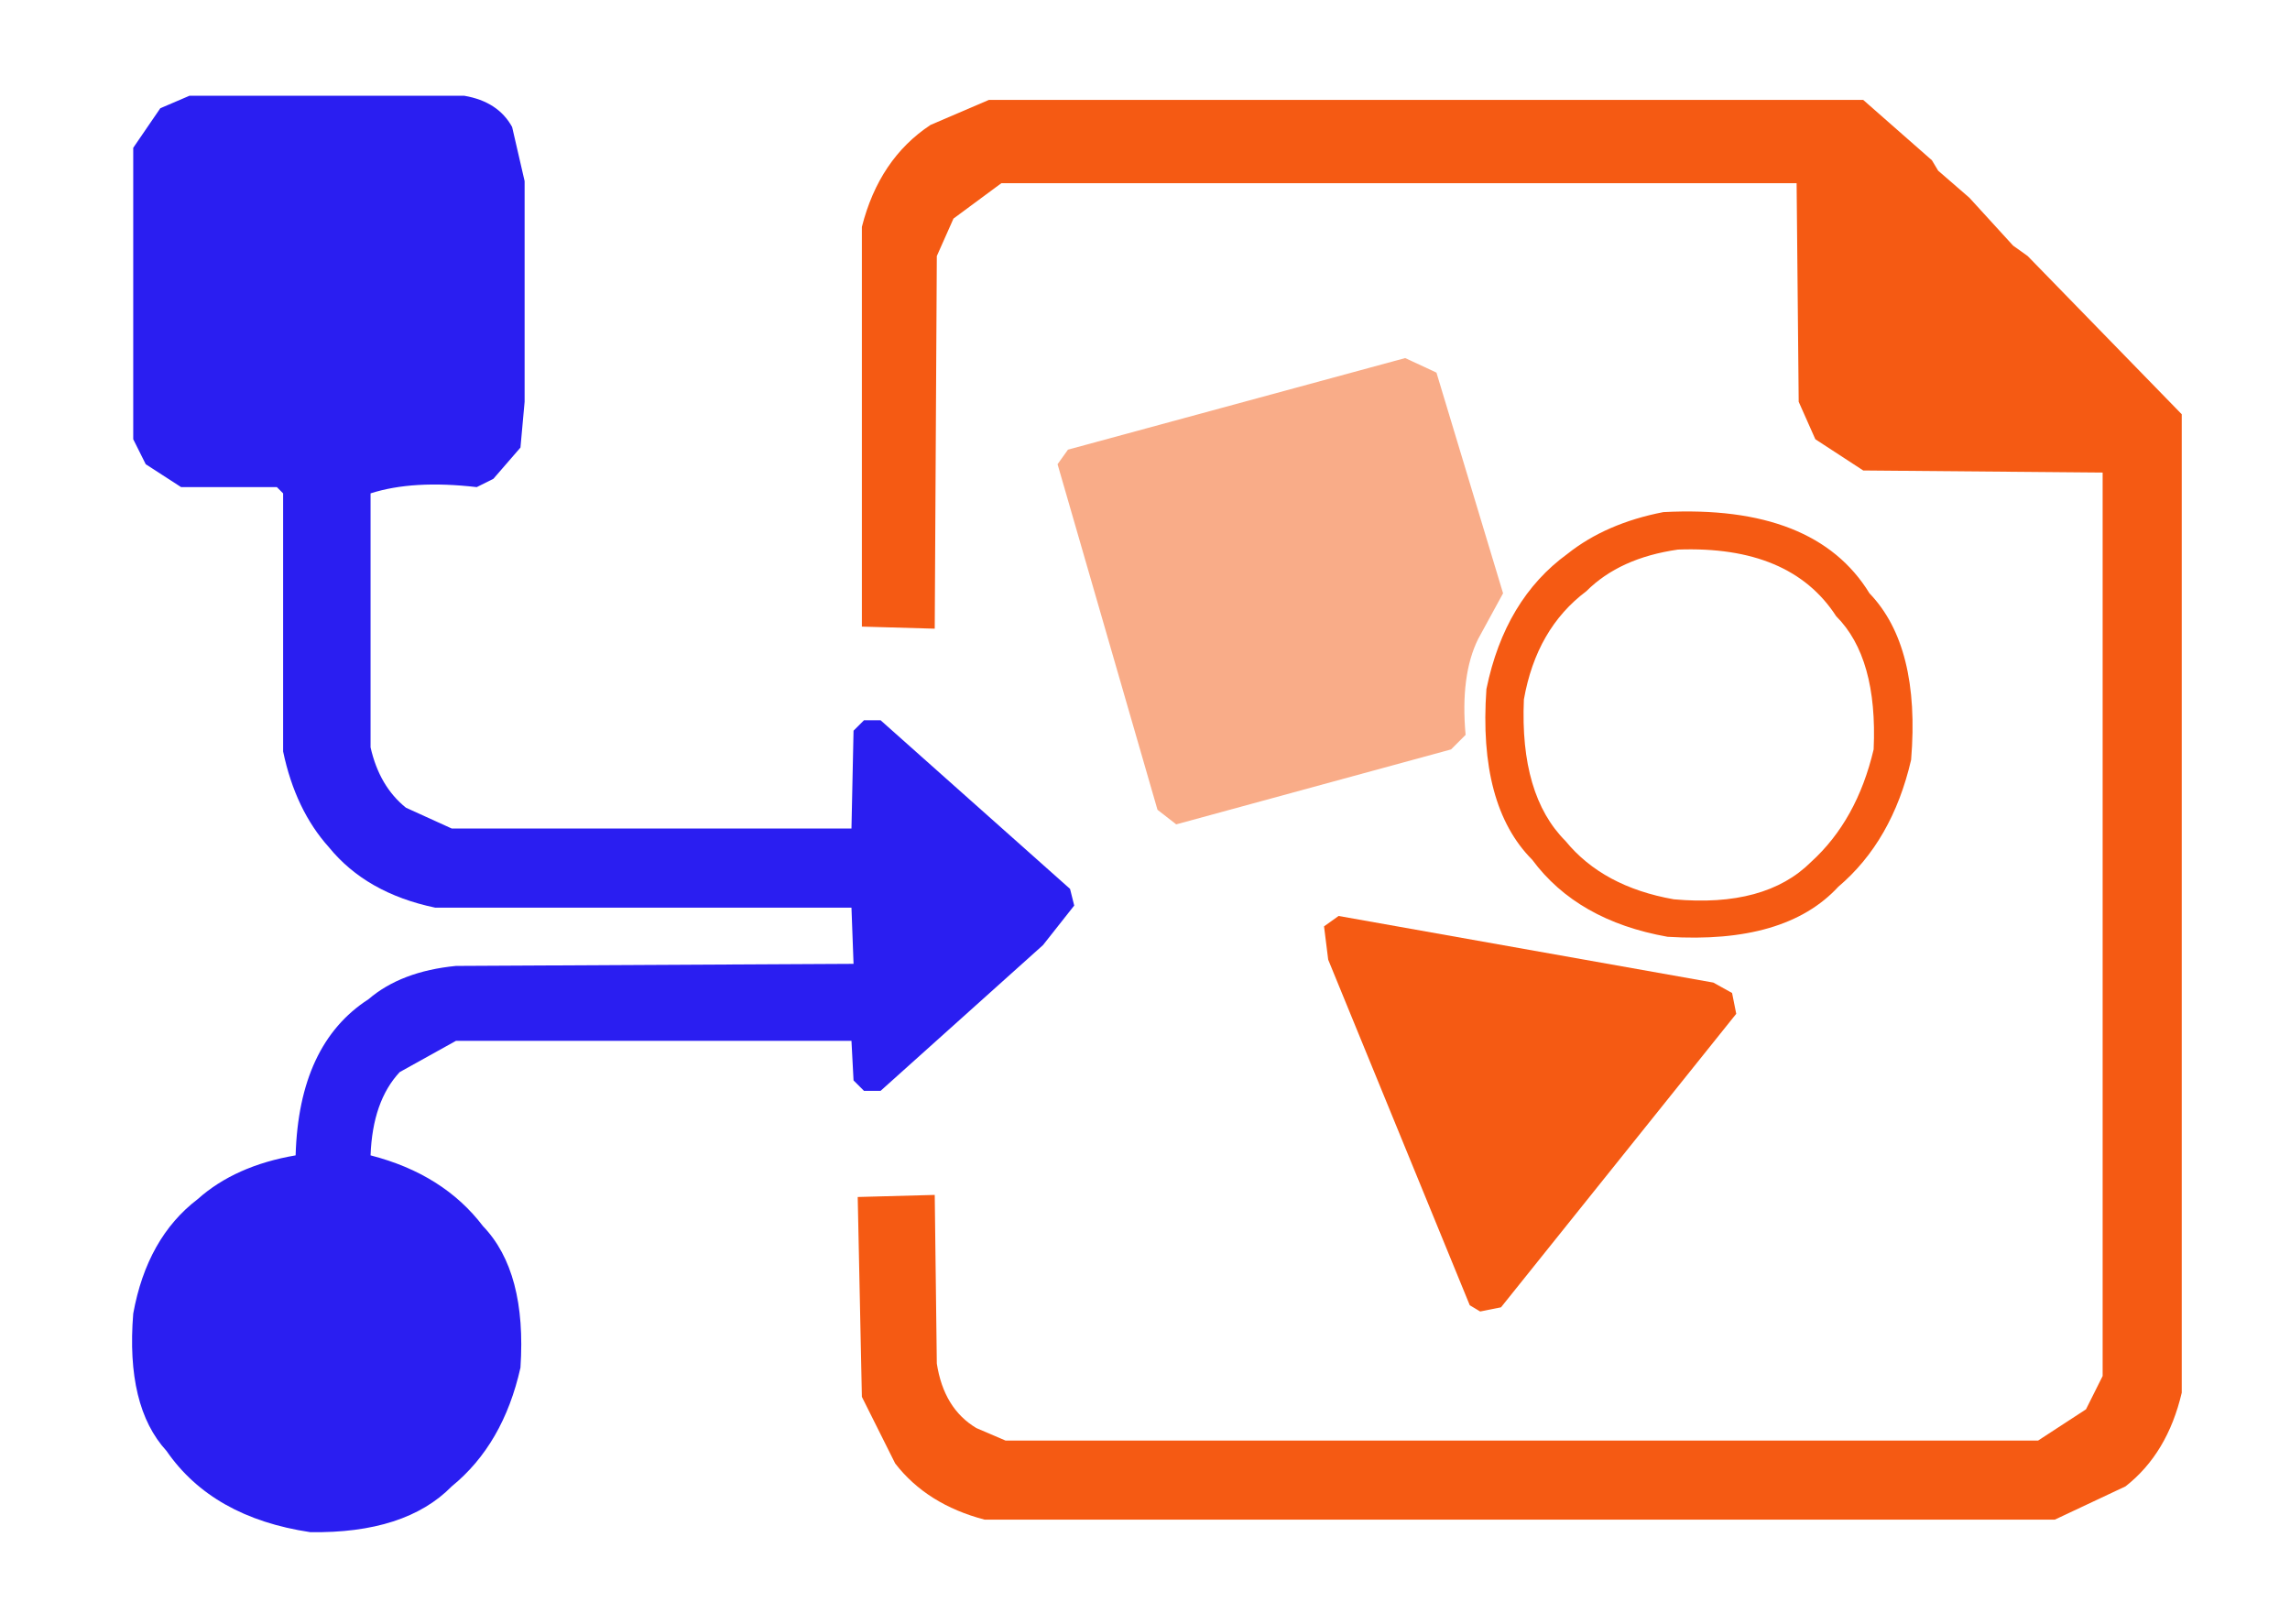
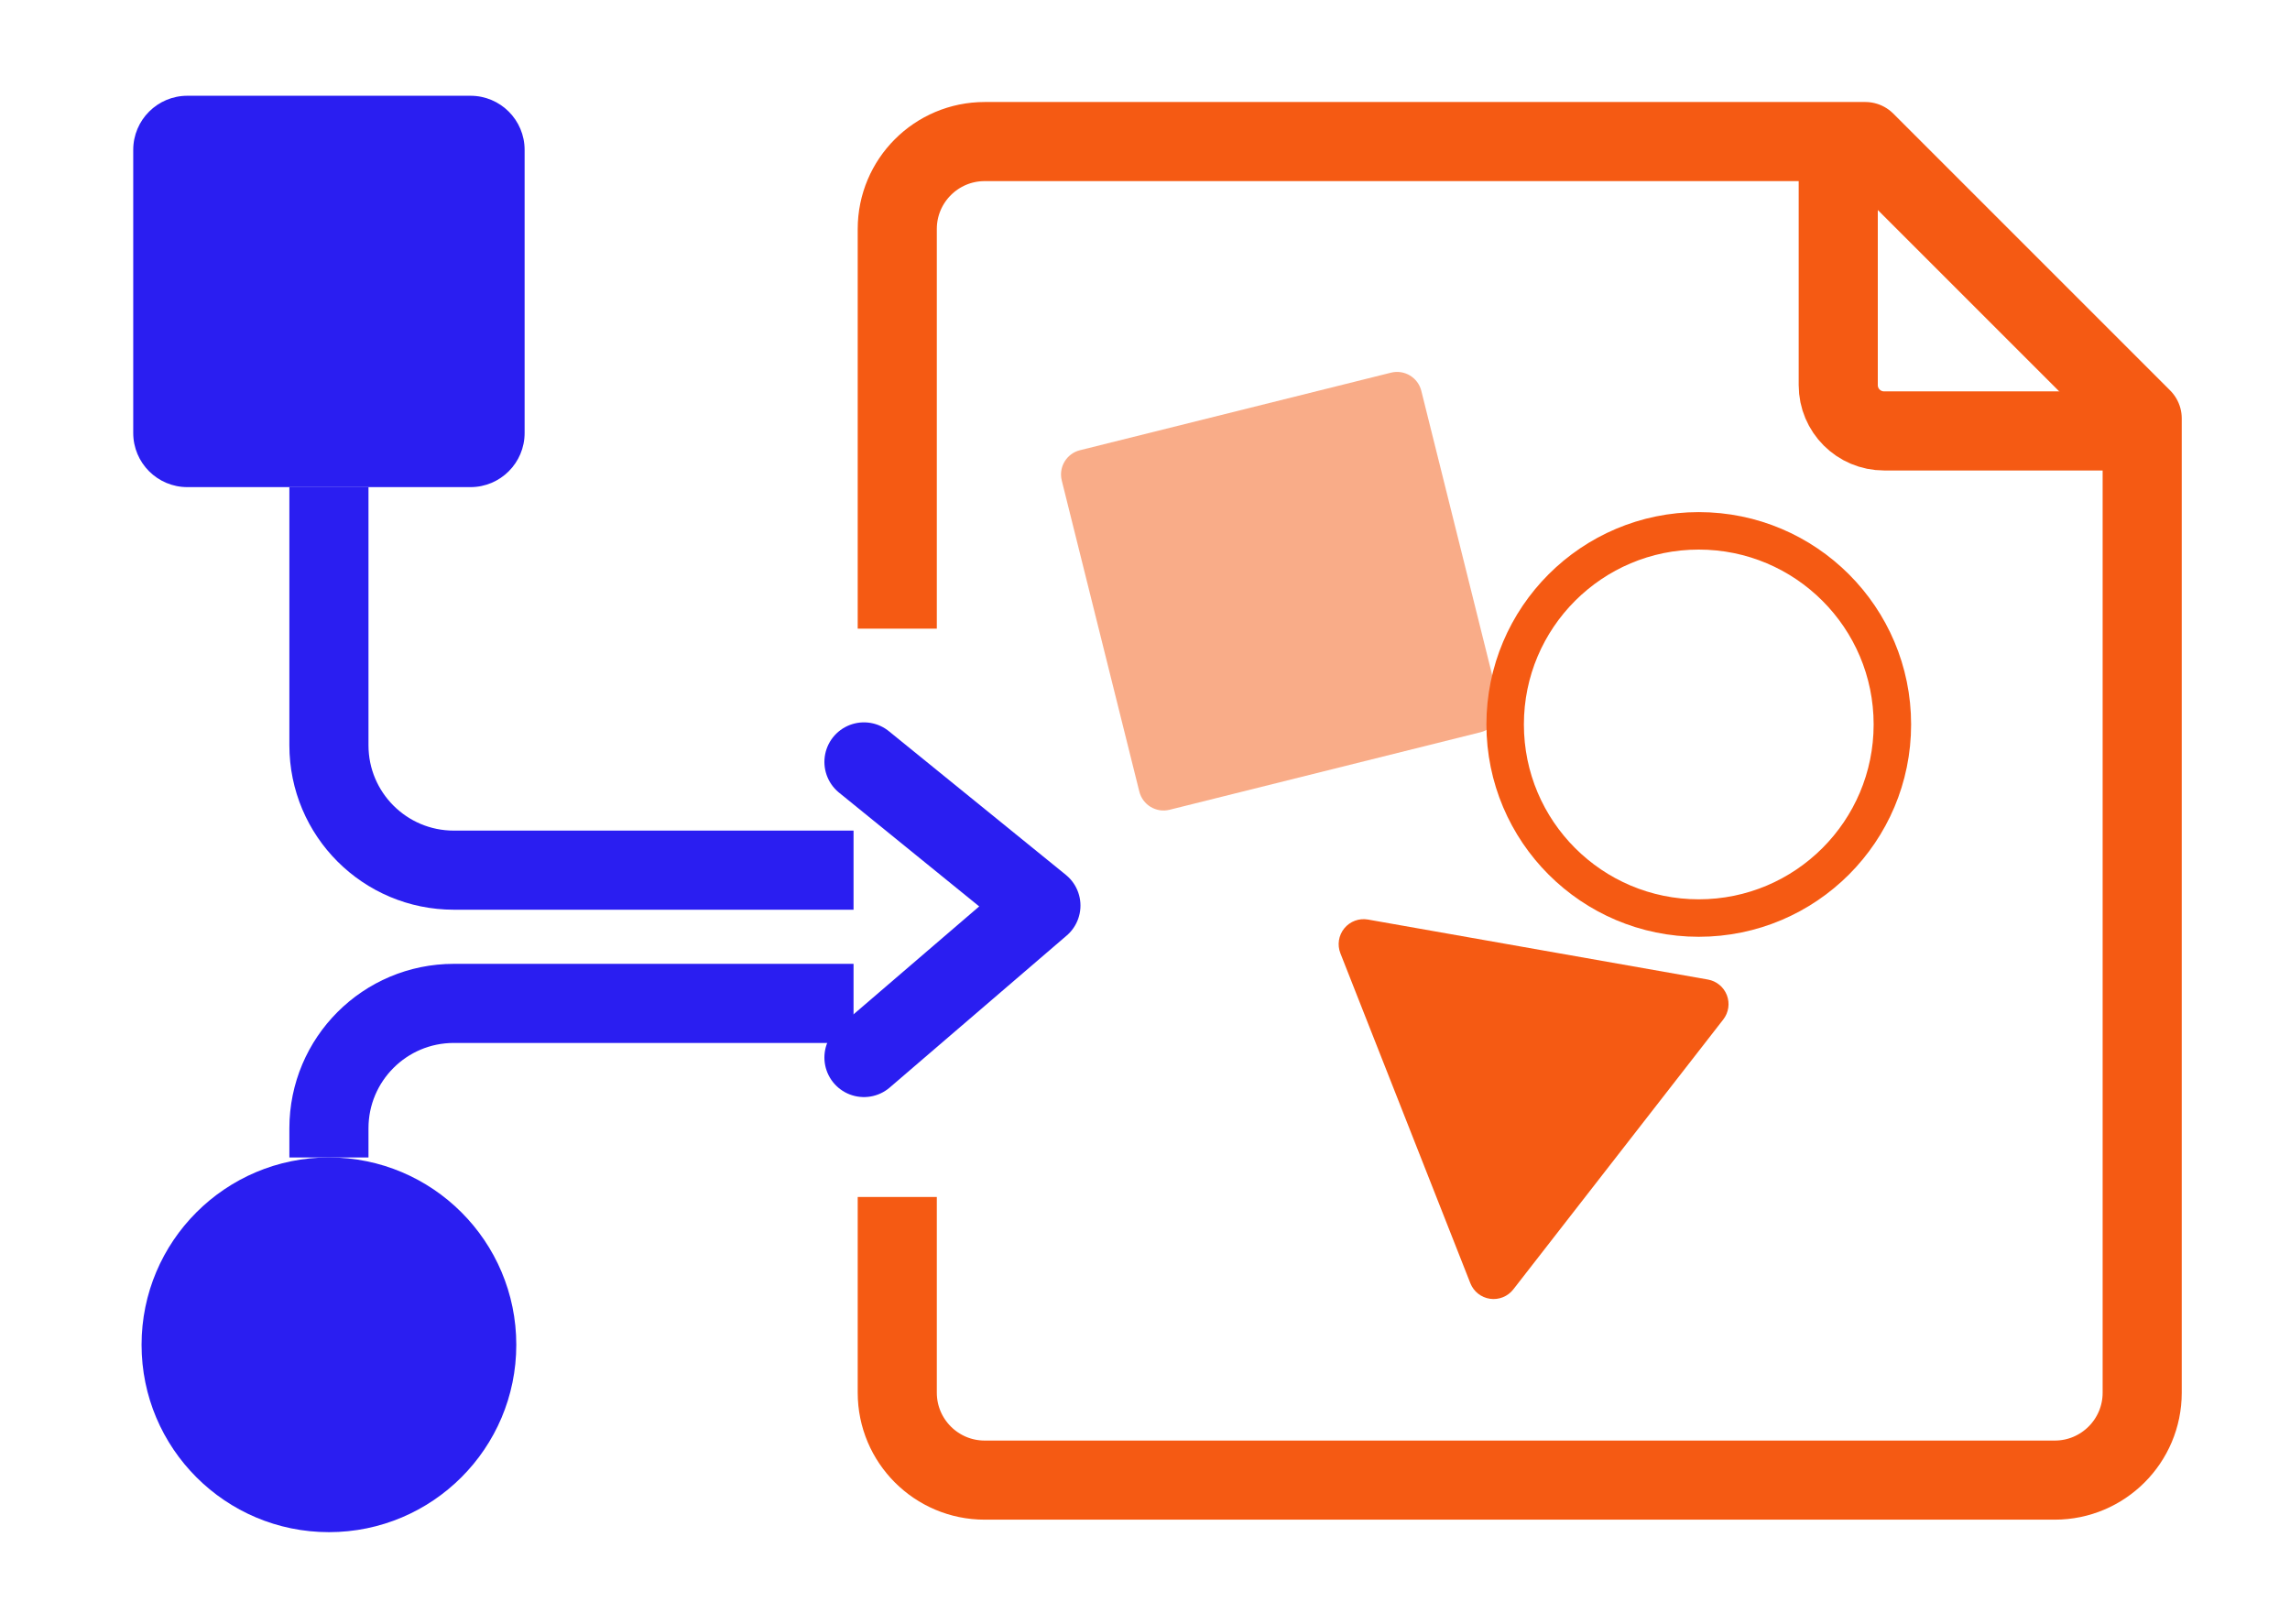
<svg xmlns="http://www.w3.org/2000/svg" viewBox="0 0 550 390" role="img">
-   <path fill="#2A1EF1" d="       M 45.5 23 L 111.5 23 Q 119.63 24.38 123 30.5 L 126 43.5 L 126 96.5 L 125 107.5 L 118.5 115 L 114.5 117 Q 99.22 115.22 89 118.5 L 89 179.5 Q 91.12 188.88 97.5 194 L 108.5 199 L 204.5 199 L 205 175.5 L 207.5 173 L 211.5 173 L 257 213.5 L 258 217.5 L 250.5 227 L 211.5 262 L 207.5 262 L 205 259.5 L 204.5 250 L 109.5 250 L 96 257.5 Q 89.48 264.48 89 277.5 Q 106.5 282 116 294.5 Q 126.54 305.46 125 328.5 Q 120.89 346.89 108.5 357 Q 97.35 368.35 74.5 368 Q 51.02 364.48 40 348.5 Q 30.19 337.81 32 315.5 Q 35.3 297.3 47.5 288 Q 56.48 279.98 71 277.5 Q 71.78 250.78 88.5 240 Q 96.3 233.3 109.5 232 L 205 231.5 L 204.5 218 L 104.5 218 Q 87.97 214.53 79 203.5 Q 70.95 194.55 68 180.5 L 68 118.5 L 66.5 117 L 43.5 117 L 35 111.5 L 32 105.5 L 32 35.5 L 38.5 26 L 45.5 23 Z" />
-   <path fill="#F55A13" d="       M 237.5 24 L 447.5 24 L 464 38.5 L 465.5 41 L 473 47.5 L 483.5 59 L 487 61.5 L 524 99.5 L 524 334.5 Q 520.59 349.09 510.5 357 L 493.5 365 L 236.5 365 Q 222.63 361.37 215 351.5 L 207 335.5 L 206 287.5 L 224.5 287 L 225 327.5 Q 226.67 338.33 234.5 343 L 241.5 346 L 489.5 346 L 501 338.5 L 505 330.5 L 505 113.5 L 447.5 113 L 436 105.5 L 432 96.5 L 431.5 44 L 240.5 44 L 229 52.5 L 225 61.5 L 224.5 151 L 207 150.5 L 207 54.5 Q 211.15 38.15 223.5 30 L 237.5 24 Z" />
-   <path fill="#F55A13" fill-opacity=".5" d="       M 337.5 86 L 345 89.5 L 361 142.5 L 355 153.5 Q 350.71 162.21 352 176.5 L 348.5 180 L 282.5 198 L 278 194.5 L 254 111.5 L 256.5 108 L 337.5 86 Z" />
-   <path fill="#F55A13" d="       M 399.5 123 Q 435.89 121.11 449 142.5 Q 461.25 155.25 459 182.5 Q 454.49 201.99 441.5 213 Q 428.78 226.78 400.5 225 Q 378.85 221.15 368 206.5 Q 355.02 193.48 357 165.5 Q 361.43 143.93 376.5 133 Q 385.69 125.69 399.5 123 Z M 403 132 Q 389 134 381 142 Q 369 151 366 168 Q 365 191 376 202 Q 385 213 402 216 Q 424 218 435 207 Q 446 197 450 180 Q 451 158 441 148 Q 430 131 403 132 Z" />
-   <path fill="#F55A13" d="M 321.5 220 L 411.5 236 L 416 238.5 L 417 243.5 L 360.5 314 L 355.5 315 L 353 313.5 L 319 230.5 L 318 222.5 L 321.5 220 Z" />
+   <rect x="32" y="23" width="94" height="94" rx="13" fill="#2A1EF1" />
+   <circle cx="79" cy="323" r="45" fill="#2A1EF1" />
+   <g fill="none" stroke="#2A1EF1" stroke-width="19" stroke-linecap="butt">
+     <path d="M79 117V179A30 30 0 0 0 109 209H205" />
+     <path d="M79 278V271A30 30 0 0 1 109 241H205" />
+   </g>
+   <path d="m207.5 183 42.5 34.5-42.5 36.5" fill="none" stroke="#2A1EF1" stroke-width="19" stroke-linecap="round" stroke-linejoin="round" />
+   <path d="M215.5 151V55A21 21 0 0 1 236.5 34H448l66.5 66.5v234A21 21 0 0 1 493.5 355.5h-257a21 21 0 0 1-21-21v-47" fill="none" stroke="#F55A13" stroke-width="19" stroke-linecap="butt" stroke-linejoin="round" />
+   <path d="M441.5 34v58.5a11 11 0 0 0 11 11h62" fill="none" stroke="#F55A13" stroke-width="19" stroke-linecap="butt" stroke-linejoin="round" />
+   <rect x="263" y="97.5" width="89" height="89" rx="6" fill="#F55A13" fill-opacity=".5" transform="rotate(-14 307.5 142)" />
+   <circle cx="408" cy="174" r="46.5" fill="none" stroke="#F55A13" stroke-width="9" />
+   <path d="M321.93 228.97A6 6 0 0 1 328.55 220.86L410.19 235.27A6 6 0 0 1 413.89 244.86L363.46 309.69A6 6 0 0 1 353.14 308.21Z" fill="#F55A13" />
</svg>
